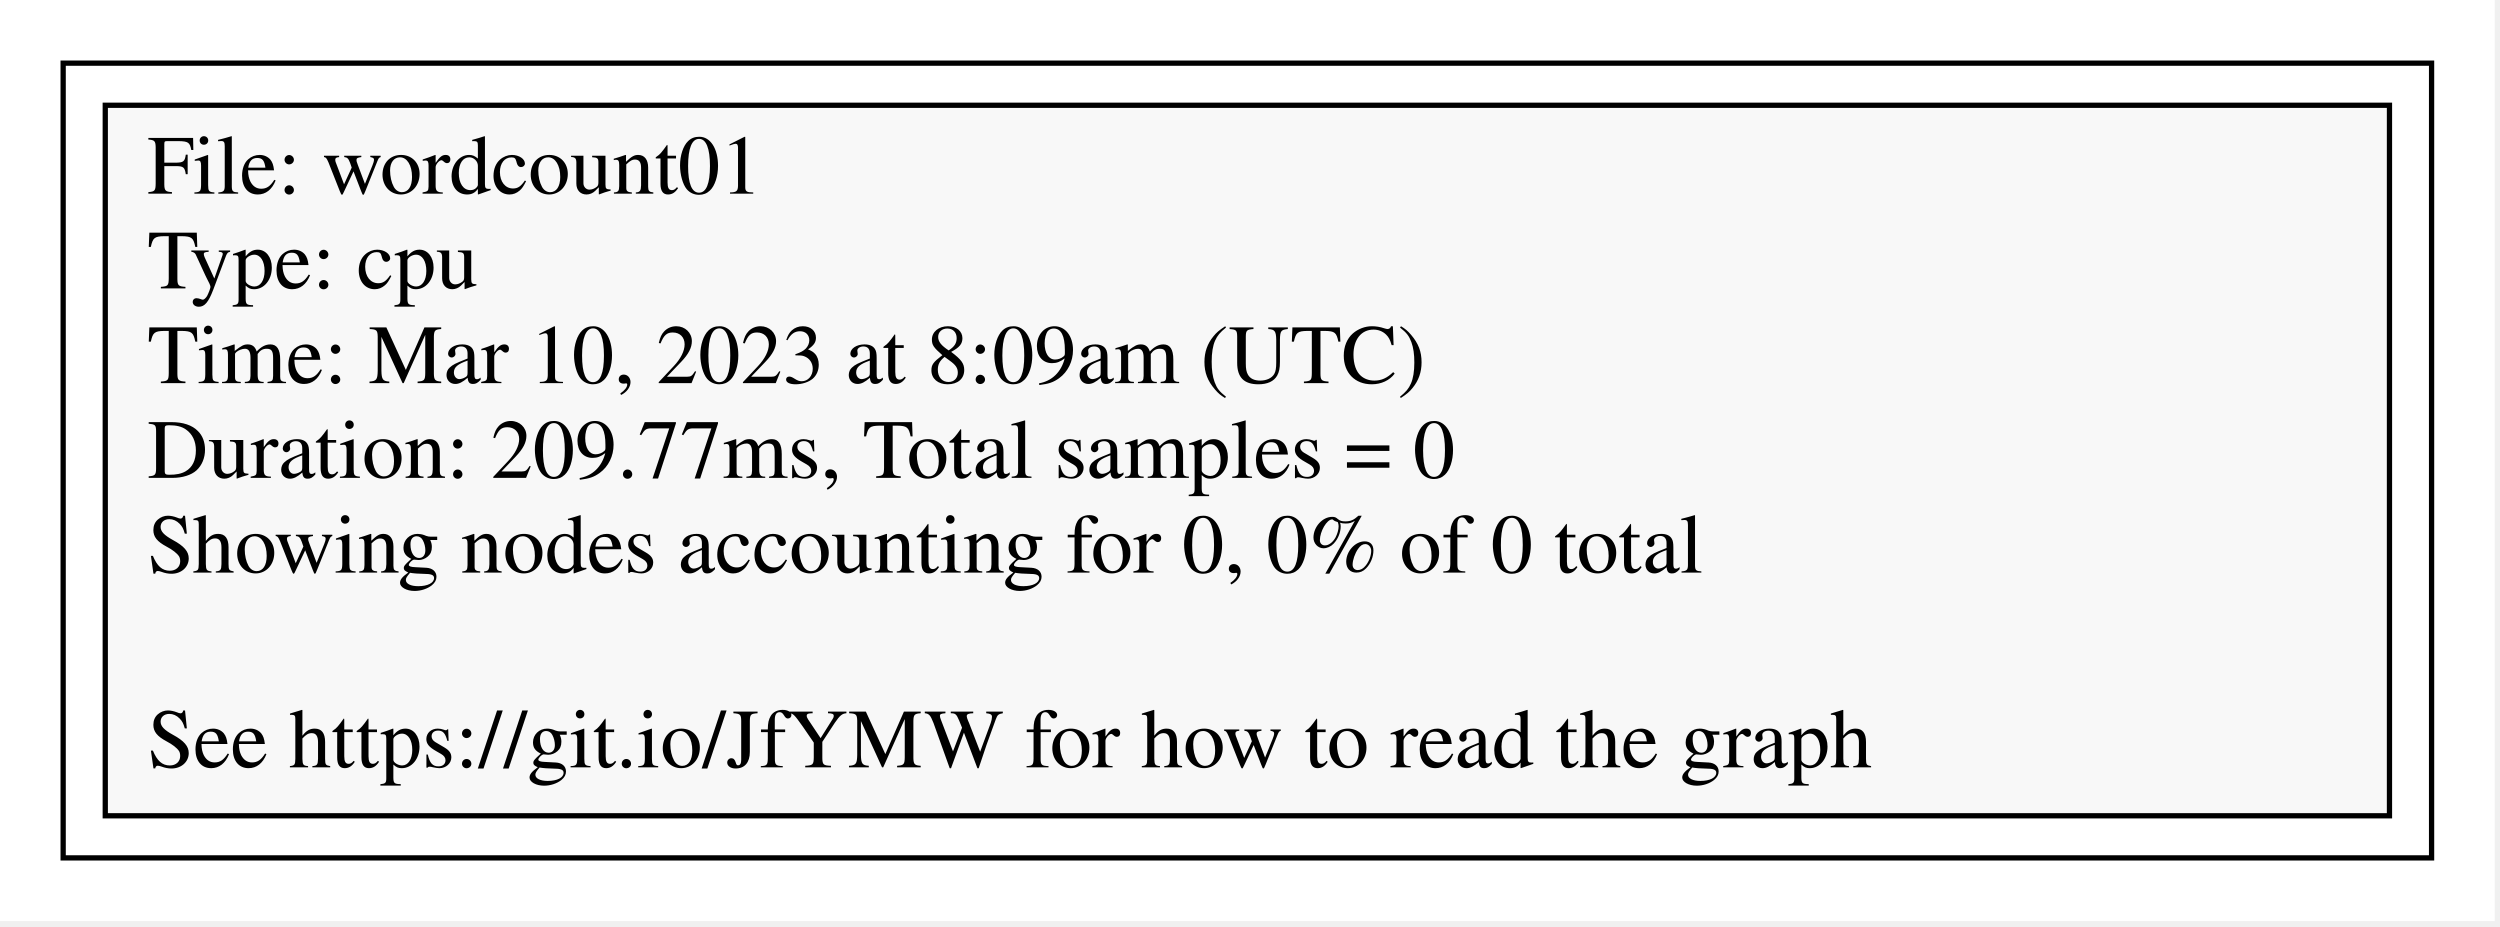
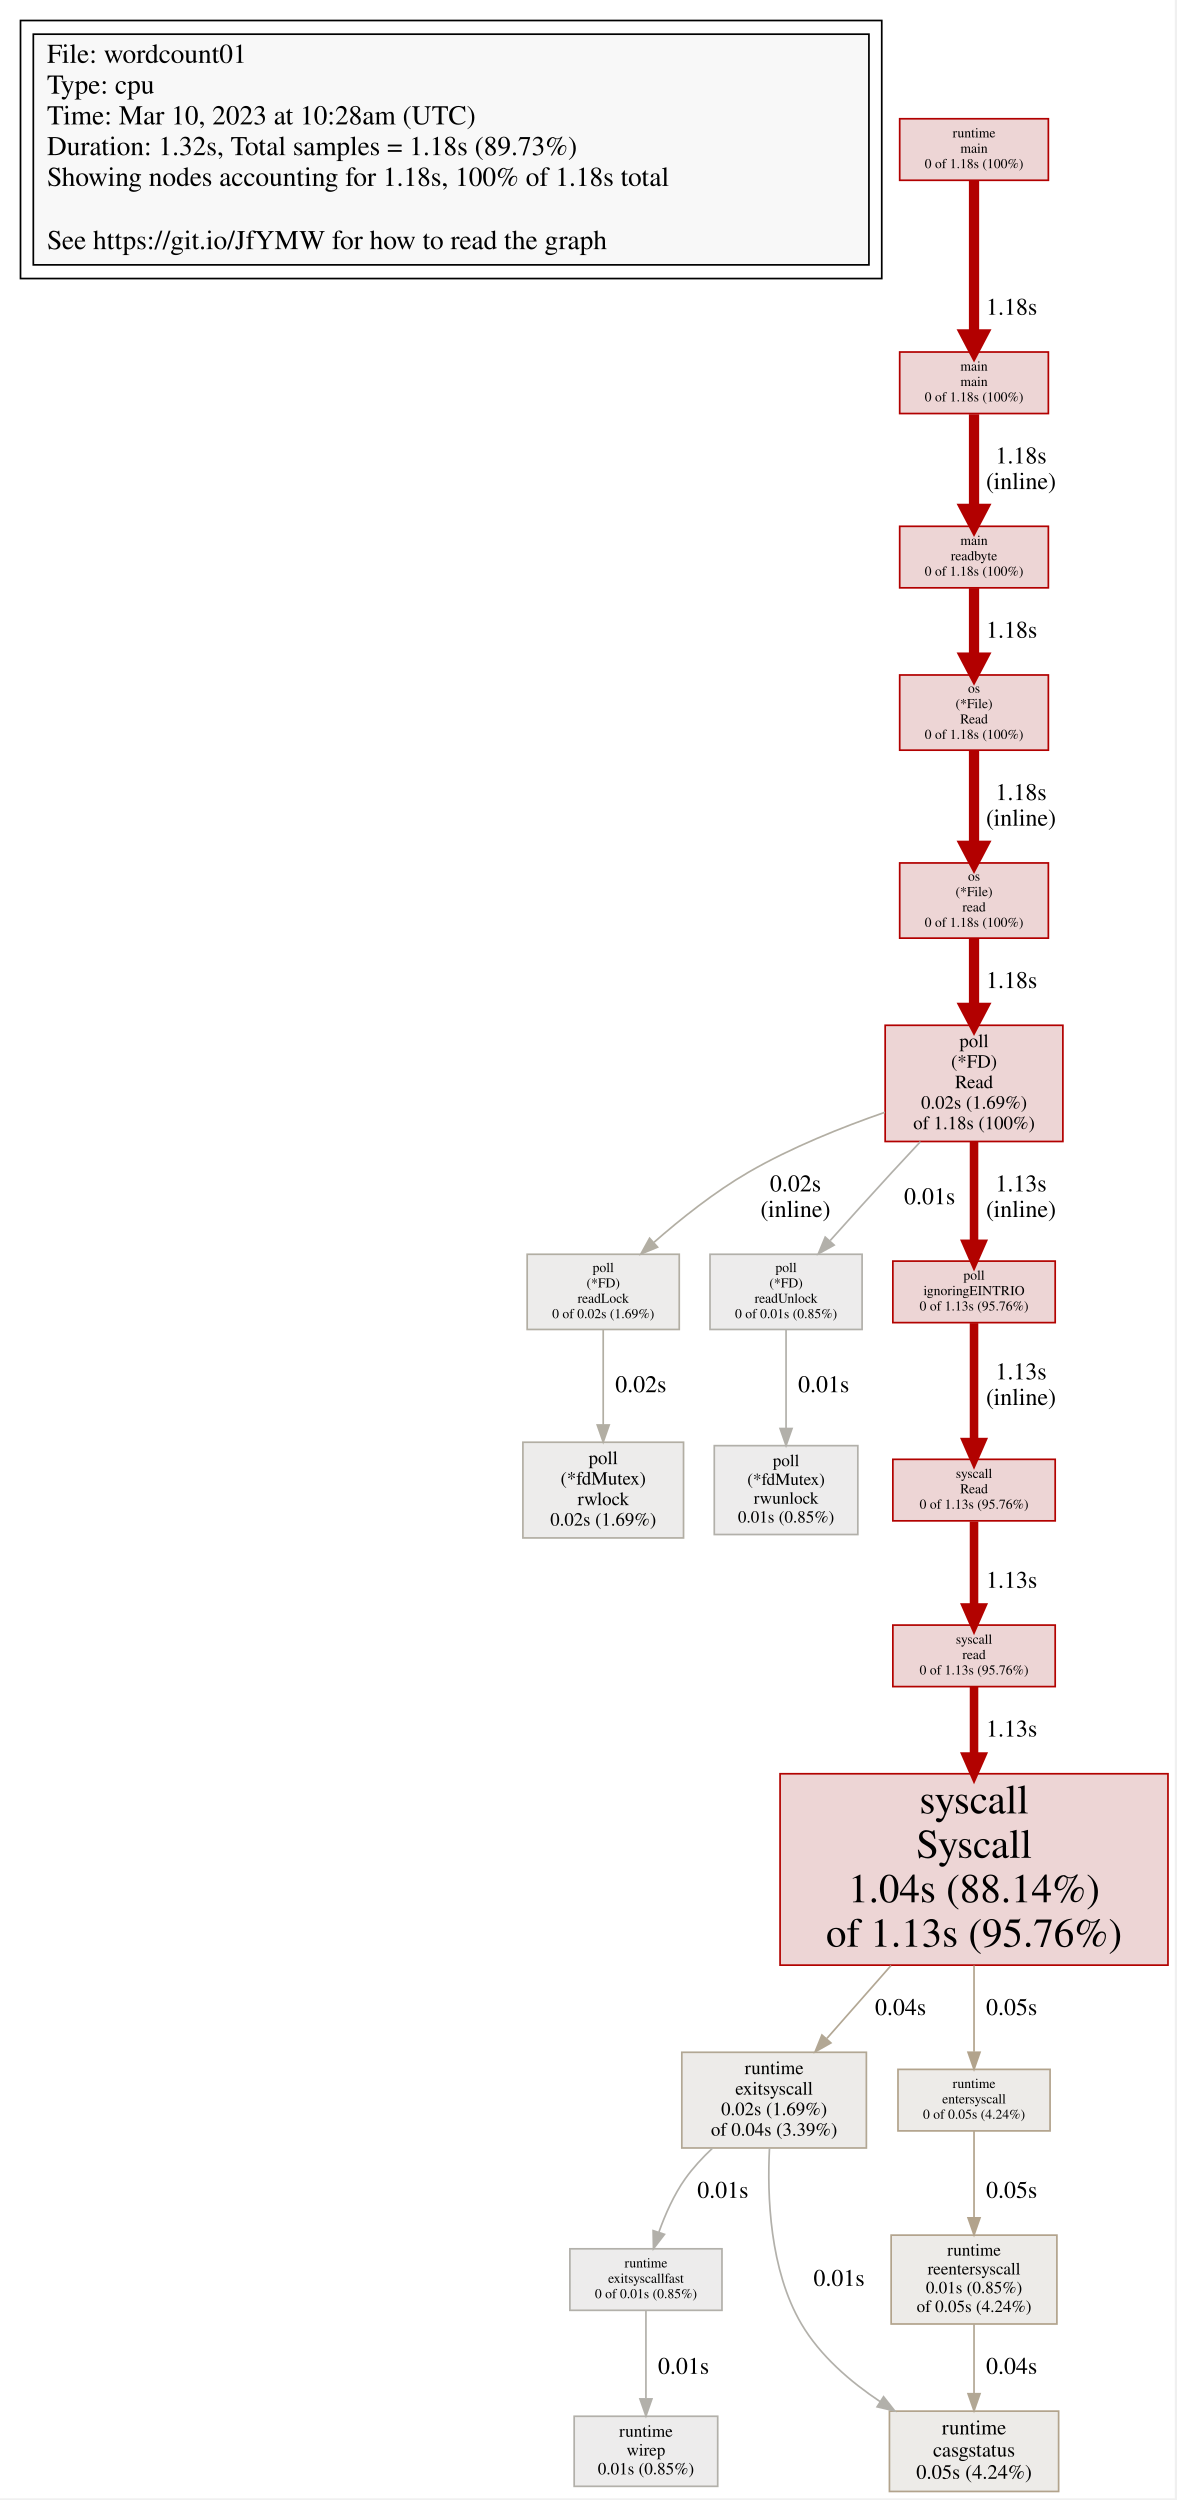
<svg xmlns="http://www.w3.org/2000/svg" xmlns:xlink="http://www.w3.org/1999/xlink" width="100%" height="100%">
  <g id="viewport" transform="scale(0.5,0.5) translate(0,0)">
-     <g id="graph0" class="graph" transform="scale(1 1) rotate(0) translate(4 171)">
-       <polygon fill="white" stroke="transparent" points="-4,4 -4,-171 470,-171 470,4 -4,4" />
+     <g id="graph0" class="graph" transform="scale(1 1) rotate(0) translate(4 1458)">
+       <polygon fill="white" stroke="transparent" points="-4,4 -4,-1458 683.5,-1458 683.5,4 -4,4" />
      <g id="clust1" class="cluster">
-         <polygon fill="none" stroke="black" points="8,-8 8,-159 458,-159 458,-8 8,-8" />
+         <polygon fill="none" stroke="black" points="8,-1295 8,-1446 512,-1446 512,-1295 8,-1295" />
      </g>
      <g id="node1" class="node">
        <g id="a_node1">
          <a xlink:title="wordcount01">
-             <polygon fill="#f8f8f8" stroke="black" points="450,-151 16,-151 16,-16 450,-16 450,-151" />
-             <text text-anchor="start" x="24" y="-134.2" font-family="Times,serif" font-size="16.00">File: wordcount01</text>
-             <text text-anchor="start" x="24" y="-116.2" font-family="Times,serif" font-size="16.00">Type: cpu</text>
-             <text text-anchor="start" x="24" y="-98.2" font-family="Times,serif" font-size="16.00">Time: Mar 10, 2023 at 8:09am (UTC)</text>
-             <text text-anchor="start" x="24" y="-80.2" font-family="Times,serif" font-size="16.00">Duration: 209.77ms, Total samples = 0 </text>
-             <text text-anchor="start" x="24" y="-62.2" font-family="Times,serif" font-size="16.00">Showing nodes accounting for 0, 0% of 0 total</text>
-             <text text-anchor="start" x="24" y="-25.2" font-family="Times,serif" font-size="16.00">See https://git.io/JfYMW for how to read the graph</text>
+             <polygon fill="#f8f8f8" stroke="black" points="504.5,-1438 15.5,-1438 15.5,-1303 504.5,-1303 504.5,-1438" />
+             <text text-anchor="start" x="23.5" y="-1421.2" font-family="Times,serif" font-size="16.00">File: wordcount01</text>
+             <text text-anchor="start" x="23.5" y="-1403.2" font-family="Times,serif" font-size="16.00">Type: cpu</text>
+             <text text-anchor="start" x="23.5" y="-1385.2" font-family="Times,serif" font-size="16.00">Time: Mar 10, 2023 at 10:28am (UTC)</text>
+             <text text-anchor="start" x="23.5" y="-1367.2" font-family="Times,serif" font-size="16.00">Duration: 1.32s, Total samples = 1.18s (89.73%)</text>
+             <text text-anchor="start" x="23.5" y="-1349.2" font-family="Times,serif" font-size="16.00">Showing nodes accounting for 1.18s, 100% of 1.18s total</text>
+             <text text-anchor="start" x="23.5" y="-1312.2" font-family="Times,serif" font-size="16.00">See https://git.io/JfYMW for how to read the graph</text>
+           </a>
+         </g>
+       </g>
+       <g id="node1" class="node">
+         <g id="a_node1">
+           <a xlink:title="syscall.Syscall (1.13s)">
+             <polygon fill="#edd5d5" stroke="#b20200" points="679.5,-420 452.5,-420 452.5,-308 679.5,-308 679.5,-420" />
+             <text text-anchor="middle" x="566" y="-396.8" font-family="Times,serif" font-size="24.00">syscall</text>
+             <text text-anchor="middle" x="566" y="-370.8" font-family="Times,serif" font-size="24.00">Syscall</text>
+             <text text-anchor="middle" x="566" y="-344.8" font-family="Times,serif" font-size="24.00">1.04s (88.14%)</text>
+             <text text-anchor="middle" x="566" y="-318.8" font-family="Times,serif" font-size="24.00">of 1.13s (95.76%)</text>
+           </a>
+         </g>
+       </g>
+       <g id="node5" class="node">
+         <g id="a_node5">
+           <a xlink:title="runtime.exitsyscall (0.04s)">
+             <polygon fill="#edebe9" stroke="#b2a794" points="503,-257 395,-257 395,-201 503,-201 503,-257" />
+             <text text-anchor="middle" x="449" y="-244.2" font-family="Times,serif" font-size="11.00">runtime</text>
+             <text text-anchor="middle" x="449" y="-232.2" font-family="Times,serif" font-size="11.00">exitsyscall</text>
+             <text text-anchor="middle" x="449" y="-220.2" font-family="Times,serif" font-size="11.00">0.02s (1.69%)</text>
+             <text text-anchor="middle" x="449" y="-208.2" font-family="Times,serif" font-size="11.00">of 0.04s (3.39%)</text>
+           </a>
+         </g>
+       </g>
+       <g id="edge13" class="edge">
+         <g id="a_edge13">
+           <a xlink:title="syscall.Syscall -&gt; runtime.exitsyscall (0.04s)">
+             <path fill="none" stroke="#b2a794" d="M517.4,-307.75C504.71,-293.33 491.39,-278.18 479.9,-265.13" />
+             <polygon fill="#b2a794" stroke="#b2a794" points="482.24,-262.49 473.01,-257.29 476.99,-267.11 482.24,-262.49" />
+           </a>
+         </g>
+         <g id="a_edge13-label">
+           <a xlink:title="syscall.Syscall -&gt; runtime.exitsyscall (0.04s)">
+             <text text-anchor="middle" x="523" y="-278.8" font-family="Times,serif" font-size="14.00"> 0.04s</text>
+           </a>
+         </g>
+       </g>
+       <g id="node17" class="node">
+         <g id="a_node17">
+           <a xlink:title="runtime.entersyscall (0.05s)">
+             <polygon fill="#edebe8" stroke="#b2a38c" points="610.5,-247 521.5,-247 521.5,-211 610.5,-211 610.5,-247" />
+             <text text-anchor="middle" x="566" y="-236.1" font-family="Times,serif" font-size="8.00">runtime</text>
+             <text text-anchor="middle" x="566" y="-227.1" font-family="Times,serif" font-size="8.00">entersyscall</text>
+             <text text-anchor="middle" x="566" y="-218.1" font-family="Times,serif" font-size="8.00">0 of 0.05s (4.24%)</text>
+           </a>
+         </g>
+       </g>
+       <g id="edge11" class="edge">
+         <g id="a_edge11">
+           <a xlink:title="syscall.Syscall -&gt; runtime.entersyscall (0.05s)">
+             <path fill="none" stroke="#b2a38c" d="M566,-307.75C566,-290.35 566,-271.89 566,-257.32" />
+             <polygon fill="#b2a38c" stroke="#b2a38c" points="569.5,-257.03 566,-247.03 562.5,-257.03 569.5,-257.03" />
+           </a>
+         </g>
+         <g id="a_edge11-label">
+           <a xlink:title="syscall.Syscall -&gt; runtime.entersyscall (0.05s)">
+             <text text-anchor="middle" x="588" y="-278.8" font-family="Times,serif" font-size="14.00"> 0.05s</text>
+           </a>
+         </g>
+       </g>
+       <g id="node2" class="node">
+         <g id="a_node2">
+           <a xlink:title="runtime.main (1.18s)">
+             <polygon fill="#edd5d5" stroke="#b20000" points="609.5,-1388.5 522.5,-1388.5 522.5,-1352.5 609.5,-1352.5 609.5,-1388.5" />
+             <text text-anchor="middle" x="566" y="-1377.6" font-family="Times,serif" font-size="8.00">runtime</text>
+             <text text-anchor="middle" x="566" y="-1368.6" font-family="Times,serif" font-size="8.00">main</text>
+             <text text-anchor="middle" x="566" y="-1359.6" font-family="Times,serif" font-size="8.00">0 of 1.18s (100%)</text>
+           </a>
+         </g>
+       </g>
+       <g id="node13" class="node">
+         <g id="a_node13">
+           <a xlink:title="main.main (1.18s)">
+             <polygon fill="#edd5d5" stroke="#b20000" points="609.5,-1252 522.5,-1252 522.5,-1216 609.5,-1216 609.5,-1252" />
+             <text text-anchor="middle" x="566" y="-1241.1" font-family="Times,serif" font-size="8.00">main</text>
+             <text text-anchor="middle" x="566" y="-1232.1" font-family="Times,serif" font-size="8.00">main</text>
+             <text text-anchor="middle" x="566" y="-1223.1" font-family="Times,serif" font-size="8.00">0 of 1.18s (100%)</text>
+           </a>
+         </g>
+       </g>
+       <g id="edge5" class="edge">
+         <g id="a_edge5">
+           <a xlink:title="runtime.main -&gt; main.main (1.18s)">
+             <path fill="none" stroke="#b20000" stroke-width="6" d="M566,-1352.47C566,-1329.85 566,-1289.64 566,-1262.64" />
+             <polygon fill="#b20000" stroke="#b20000" stroke-width="6" points="571.25,-1262.32 566,-1252.32 560.75,-1262.32 571.25,-1262.32" />
+           </a>
+         </g>
+         <g id="a_edge5-label">
+           <a xlink:title="runtime.main -&gt; main.main (1.18s)">
+             <text text-anchor="middle" x="588" y="-1273.8" font-family="Times,serif" font-size="14.00"> 1.18s</text>
+           </a>
+         </g>
+       </g>
+       <g id="node3" class="node">
+         <g id="a_node3">
+           <a xlink:title="internal/poll.(*FD).Read (1.18s)">
+             <polygon fill="#edd5d5" stroke="#b20000" points="618,-858 514,-858 514,-790 618,-790 618,-858" />
+             <text text-anchor="middle" x="566" y="-845.2" font-family="Times,serif" font-size="11.00">poll</text>
+             <text text-anchor="middle" x="566" y="-833.2" font-family="Times,serif" font-size="11.00">(*FD)</text>
+             <text text-anchor="middle" x="566" y="-821.2" font-family="Times,serif" font-size="11.00">Read</text>
+             <text text-anchor="middle" x="566" y="-809.2" font-family="Times,serif" font-size="11.00">0.02s (1.69%)</text>
+             <text text-anchor="middle" x="566" y="-797.2" font-family="Times,serif" font-size="11.00">of 1.18s (100%)</text>
+           </a>
+         </g>
+       </g>
+       <g id="node10" class="node">
+         <g id="a_node10">
+           <a xlink:title="internal/poll.(*FD).readLock (0.02s)">
+             <polygon fill="#edeceb" stroke="#b2aea3" points="393.5,-724 304.5,-724 304.5,-680 393.5,-680 393.5,-724" />
+             <text text-anchor="middle" x="349" y="-713.6" font-family="Times,serif" font-size="8.00">poll</text>
+             <text text-anchor="middle" x="349" y="-704.6" font-family="Times,serif" font-size="8.00">(*FD)</text>
+             <text text-anchor="middle" x="349" y="-695.6" font-family="Times,serif" font-size="8.00">readLock</text>
+             <text text-anchor="middle" x="349" y="-686.6" font-family="Times,serif" font-size="8.00">0 of 0.02s (1.69%)</text>
+           </a>
+         </g>
+       </g>
+       <g id="edge14" class="edge">
+         <g id="a_edge14">
+           <a xlink:title="internal/poll.(*FD).Read -&gt; internal/poll.(*FD).readLock (0.02s)">
+             <path fill="none" stroke="#b2aea3" d="M513.83,-807.08C488.83,-798.41 458.98,-786.48 434,-772 414.25,-760.56 394.33,-744.67 378.74,-731.02" />
+             <polygon fill="#b2aea3" stroke="#b2aea3" points="380.8,-728.17 371.01,-724.13 376.14,-733.39 380.8,-728.17" />
+           </a>
+         </g>
+         <g id="a_edge14-label">
+           <a xlink:title="internal/poll.(*FD).Read -&gt; internal/poll.(*FD).readLock (0.02s)">
+             <text text-anchor="middle" x="461.5" y="-760.8" font-family="Times,serif" font-size="14.00"> 0.02s</text>
+             <text text-anchor="middle" x="461.5" y="-745.8" font-family="Times,serif" font-size="14.00"> (inline)</text>
+           </a>
+         </g>
+       </g>
+       <g id="node11" class="node">
+         <g id="a_node11">
+           <a xlink:title="internal/poll.(*FD).readUnlock (0.01s)">
+             <polygon fill="#edecec" stroke="#b2b0aa" points="500.5,-724 411.5,-724 411.5,-680 500.5,-680 500.5,-724" />
+             <text text-anchor="middle" x="456" y="-713.6" font-family="Times,serif" font-size="8.00">poll</text>
+             <text text-anchor="middle" x="456" y="-704.6" font-family="Times,serif" font-size="8.00">(*FD)</text>
+             <text text-anchor="middle" x="456" y="-695.6" font-family="Times,serif" font-size="8.00">readUnlock</text>
+             <text text-anchor="middle" x="456" y="-686.6" font-family="Times,serif" font-size="8.00">0 of 0.01s (0.85%)</text>
+           </a>
+         </g>
+       </g>
+       <g id="edge16" class="edge">
+         <g id="a_edge16">
+           <a xlink:title="internal/poll.(*FD).Read -&gt; internal/poll.(*FD).readUnlock (0.01s)">
+             <path fill="none" stroke="#b2b0aa" d="M534.65,-789.91C529.08,-783.97 523.35,-777.82 518,-772 506.02,-758.97 492.89,-744.41 481.82,-732.03" />
+             <polygon fill="#b2b0aa" stroke="#b2b0aa" points="484.14,-729.38 474.87,-724.25 478.92,-734.04 484.14,-729.38" />
+           </a>
+         </g>
+         <g id="a_edge16-label">
+           <a xlink:title="internal/poll.(*FD).Read -&gt; internal/poll.(*FD).readUnlock (0.01s)">
+             <text text-anchor="middle" x="540" y="-753.3" font-family="Times,serif" font-size="14.00"> 0.01s</text>
+           </a>
+         </g>
+       </g>
+       <g id="node12" class="node">
+         <g id="a_node12">
+           <a xlink:title="internal/poll.ignoringEINTRIO (1.13s)">
+             <polygon fill="#edd5d5" stroke="#b20200" points="613.5,-720 518.5,-720 518.5,-684 613.5,-684 613.5,-720" />
+             <text text-anchor="middle" x="566" y="-709.1" font-family="Times,serif" font-size="8.00">poll</text>
+             <text text-anchor="middle" x="566" y="-700.1" font-family="Times,serif" font-size="8.00">ignoringEINTRIO</text>
+             <text text-anchor="middle" x="566" y="-691.1" font-family="Times,serif" font-size="8.00">0 of 1.13s (95.76%)</text>
+           </a>
+         </g>
+       </g>
+       <g id="edge6" class="edge">
+         <g id="a_edge6">
+           <a xlink:title="internal/poll.(*FD).Read -&gt; internal/poll.ignoringEINTRIO (1.13s)">
+             <path fill="none" stroke="#b20200" stroke-width="5" d="M566,-789.89C566,-771.16 566,-748.03 566,-730.34" />
+             <polygon fill="#b20200" stroke="#b20200" stroke-width="5" points="570.38,-730.12 566,-720.12 561.63,-730.12 570.38,-730.12" />
+           </a>
+         </g>
+         <g id="a_edge6-label">
+           <a xlink:title="internal/poll.(*FD).Read -&gt; internal/poll.ignoringEINTRIO (1.13s)">
+             <text text-anchor="middle" x="593.5" y="-760.8" font-family="Times,serif" font-size="14.00"> 1.13s</text>
+             <text text-anchor="middle" x="593.5" y="-745.8" font-family="Times,serif" font-size="14.00"> (inline)</text>
+           </a>
+         </g>
+       </g>
+       <g id="node4" class="node">
+         <g id="a_node4">
+           <a xlink:title="runtime.casgstatus (0.05s)">
+             <polygon fill="#edebe8" stroke="#b2a38c" points="615.5,-47 516.5,-47 516.5,0 615.5,0 615.5,-47" />
+             <text text-anchor="middle" x="566" y="-33.4" font-family="Times,serif" font-size="12.00">runtime</text>
+             <text text-anchor="middle" x="566" y="-20.4" font-family="Times,serif" font-size="12.00">casgstatus</text>
+             <text text-anchor="middle" x="566" y="-7.4" font-family="Times,serif" font-size="12.00">0.05s (4.24%)</text>
+           </a>
+         </g>
+       </g>
+       <g id="edge18" class="edge">
+         <g id="a_edge18">
+           <a xlink:title="runtime.exitsyscall -&gt; runtime.casgstatus (0.01s)">
+             <path fill="none" stroke="#b2b0aa" d="M446.31,-200.87C444.88,-173.1 446.37,-129.65 465,-98 475.92,-79.45 493.56,-64.24 511.06,-52.56" />
+             <polygon fill="#b2b0aa" stroke="#b2b0aa" points="513.06,-55.44 519.61,-47.11 509.29,-49.53 513.06,-55.44" />
+           </a>
+         </g>
+         <g id="a_edge18-label">
+           <a xlink:title="runtime.exitsyscall -&gt; runtime.casgstatus (0.01s)">
+             <text text-anchor="middle" x="487" y="-120.3" font-family="Times,serif" font-size="14.00"> 0.01s</text>
+           </a>
+         </g>
+       </g>
+       <g id="node18" class="node">
+         <g id="a_node18">
+           <a xlink:title="runtime.exitsyscallfast (0.01s)">
+             <polygon fill="#edecec" stroke="#b2b0aa" points="418.5,-142 329.5,-142 329.5,-106 418.5,-106 418.5,-142" />
+             <text text-anchor="middle" x="374" y="-131.1" font-family="Times,serif" font-size="8.00">runtime</text>
+             <text text-anchor="middle" x="374" y="-122.1" font-family="Times,serif" font-size="8.00">exitsyscallfast</text>
+             <text text-anchor="middle" x="374" y="-113.1" font-family="Times,serif" font-size="8.00">0 of 0.01s (0.85%)</text>
+           </a>
+         </g>
+       </g>
+       <g id="edge19" class="edge">
+         <g id="a_edge19">
+           <a xlink:title="runtime.exitsyscall -&gt; runtime.exitsyscallfast (0.01s)">
+             <path fill="none" stroke="#b2b0aa" d="M412.86,-200.8C407.06,-195.34 401.49,-189.33 397,-183 390.37,-173.66 385.29,-162.14 381.61,-151.83" />
+             <polygon fill="#b2b0aa" stroke="#b2b0aa" points="384.85,-150.46 378.4,-142.06 378.2,-152.65 384.85,-150.46" />
+           </a>
+         </g>
+         <g id="a_edge19-label">
+           <a xlink:title="runtime.exitsyscall -&gt; runtime.exitsyscallfast (0.01s)">
+             <text text-anchor="middle" x="419" y="-171.8" font-family="Times,serif" font-size="14.00"> 0.01s</text>
+           </a>
+         </g>
+       </g>
+       <g id="node6" class="node">
+         <g id="a_node6">
+           <a xlink:title="runtime.reentersyscall (0.05s)">
+             <polygon fill="#edebe8" stroke="#b2a38c" points="614.5,-150 517.5,-150 517.5,-98 614.5,-98 614.5,-150" />
+             <text text-anchor="middle" x="566" y="-138" font-family="Times,serif" font-size="10.00">runtime</text>
+             <text text-anchor="middle" x="566" y="-127" font-family="Times,serif" font-size="10.00">reentersyscall</text>
+             <text text-anchor="middle" x="566" y="-116" font-family="Times,serif" font-size="10.00">0.01s (0.85%)</text>
+             <text text-anchor="middle" x="566" y="-105" font-family="Times,serif" font-size="10.00">of 0.05s (4.24%)</text>
+           </a>
+         </g>
+       </g>
+       <g id="edge12" class="edge">
+         <g id="a_edge12">
+           <a xlink:title="runtime.reentersyscall -&gt; runtime.casgstatus (0.04s)">
+             <path fill="none" stroke="#b2a794" d="M566,-97.89C566,-85.57 566,-70.56 566,-57.34" />
+             <polygon fill="#b2a794" stroke="#b2a794" points="569.5,-57.21 566,-47.21 562.5,-57.21 569.5,-57.21" />
+           </a>
+         </g>
+         <g id="a_edge12-label">
+           <a xlink:title="runtime.reentersyscall -&gt; runtime.casgstatus (0.04s)">
+             <text text-anchor="middle" x="588" y="-68.8" font-family="Times,serif" font-size="14.00"> 0.04s</text>
+           </a>
+         </g>
+       </g>
+       <g id="node7" class="node">
+         <g id="a_node7">
+           <a xlink:title="internal/poll.(*fdMutex).rwlock (0.02s)">
+             <polygon fill="#edeceb" stroke="#b2aea3" points="396,-614 302,-614 302,-558 396,-558 396,-614" />
+             <text text-anchor="middle" x="349" y="-601.2" font-family="Times,serif" font-size="11.00">poll</text>
+             <text text-anchor="middle" x="349" y="-589.2" font-family="Times,serif" font-size="11.00">(*fdMutex)</text>
+             <text text-anchor="middle" x="349" y="-577.2" font-family="Times,serif" font-size="11.00">rwlock</text>
+             <text text-anchor="middle" x="349" y="-565.2" font-family="Times,serif" font-size="11.00">0.02s (1.69%)</text>
+           </a>
+         </g>
+       </g>
+       <g id="node8" class="node">
+         <g id="a_node8">
+           <a xlink:title="internal/poll.(*fdMutex).rwunlock (0.01s)">
+             <polygon fill="#edecec" stroke="#b2b0aa" points="498,-612 414,-612 414,-560 498,-560 498,-612" />
+             <text text-anchor="middle" x="456" y="-600" font-family="Times,serif" font-size="10.00">poll</text>
+             <text text-anchor="middle" x="456" y="-589" font-family="Times,serif" font-size="10.00">(*fdMutex)</text>
+             <text text-anchor="middle" x="456" y="-578" font-family="Times,serif" font-size="10.00">rwunlock</text>
+             <text text-anchor="middle" x="456" y="-567" font-family="Times,serif" font-size="10.00">0.01s (0.85%)</text>
+           </a>
+         </g>
+       </g>
+       <g id="node9" class="node">
+         <g id="a_node9">
+           <a xlink:title="runtime.wirep (0.01s)">
+             <polygon fill="#edecec" stroke="#b2b0aa" points="416,-44 332,-44 332,-3 416,-3 416,-44" />
+             <text text-anchor="middle" x="374" y="-32" font-family="Times,serif" font-size="10.00">runtime</text>
+             <text text-anchor="middle" x="374" y="-21" font-family="Times,serif" font-size="10.00">wirep</text>
+             <text text-anchor="middle" x="374" y="-10" font-family="Times,serif" font-size="10.00">0.01s (0.85%)</text>
+           </a>
+         </g>
+       </g>
+       <g id="edge15" class="edge">
+         <g id="a_edge15">
+           <a xlink:title="internal/poll.(*FD).readLock -&gt; internal/poll.(*fdMutex).rwlock (0.02s)">
+             <path fill="none" stroke="#b2aea3" d="M349,-679.82C349,-664.25 349,-642.67 349,-624.24" />
+             <polygon fill="#b2aea3" stroke="#b2aea3" points="352.5,-624.11 349,-614.11 345.5,-624.11 352.5,-624.11" />
+           </a>
+         </g>
+         <g id="a_edge15-label">
+           <a xlink:title="internal/poll.(*FD).readLock -&gt; internal/poll.(*fdMutex).rwlock (0.02s)">
+             <text text-anchor="middle" x="371" y="-643.3" font-family="Times,serif" font-size="14.00"> 0.02s</text>
+           </a>
+         </g>
+       </g>
+       <g id="edge17" class="edge">
+         <g id="a_edge17">
+           <a xlink:title="internal/poll.(*FD).readUnlock -&gt; internal/poll.(*fdMutex).rwunlock (0.01s)">
+             <path fill="none" stroke="#b2b0aa" d="M456,-679.82C456,-663.63 456,-640.96 456,-622.07" />
+             <polygon fill="#b2b0aa" stroke="#b2b0aa" points="459.5,-622.04 456,-612.04 452.5,-622.04 459.5,-622.04" />
+           </a>
+         </g>
+         <g id="a_edge17-label">
+           <a xlink:title="internal/poll.(*FD).readUnlock -&gt; internal/poll.(*fdMutex).rwunlock (0.01s)">
+             <text text-anchor="middle" x="478" y="-643.3" font-family="Times,serif" font-size="14.00"> 0.01s</text>
+           </a>
+         </g>
+       </g>
+       <g id="node19" class="node">
+         <g id="a_node19">
+           <a xlink:title="syscall.Read (1.13s)">
+             <polygon fill="#edd5d5" stroke="#b20200" points="613.5,-604 518.5,-604 518.5,-568 613.5,-568 613.5,-604" />
+             <text text-anchor="middle" x="566" y="-593.1" font-family="Times,serif" font-size="8.00">syscall</text>
+             <text text-anchor="middle" x="566" y="-584.1" font-family="Times,serif" font-size="8.00">Read</text>
+             <text text-anchor="middle" x="566" y="-575.1" font-family="Times,serif" font-size="8.00">0 of 1.13s (95.76%)</text>
+           </a>
+         </g>
+       </g>
+       <g id="edge7" class="edge">
+         <g id="a_edge7">
+           <a xlink:title="internal/poll.ignoringEINTRIO -&gt; syscall.Read (1.13s)">
+             <path fill="none" stroke="#b20200" stroke-width="5" d="M566,-683.69C566,-665.25 566,-635.82 566,-614.26" />
+             <polygon fill="#b20200" stroke="#b20200" stroke-width="5" points="570.38,-614.1 566,-604.1 561.63,-614.1 570.38,-614.1" />
+           </a>
+         </g>
+         <g id="a_edge7-label">
+           <a xlink:title="internal/poll.ignoringEINTRIO -&gt; syscall.Read (1.13s)">
+             <text text-anchor="middle" x="593.5" y="-650.8" font-family="Times,serif" font-size="14.00"> 1.13s</text>
+             <text text-anchor="middle" x="593.5" y="-635.8" font-family="Times,serif" font-size="14.00"> (inline)</text>
+           </a>
+         </g>
+       </g>
+       <g id="node14" class="node">
+         <g id="a_node14">
+           <a xlink:title="main.readbyte (1.18s)">
+             <polygon fill="#edd5d5" stroke="#b20000" points="609.5,-1150 522.5,-1150 522.5,-1114 609.5,-1114 609.5,-1150" />
+             <text text-anchor="middle" x="566" y="-1139.1" font-family="Times,serif" font-size="8.00">main</text>
+             <text text-anchor="middle" x="566" y="-1130.1" font-family="Times,serif" font-size="8.00">readbyte</text>
+             <text text-anchor="middle" x="566" y="-1121.1" font-family="Times,serif" font-size="8.00">0 of 1.18s (100%)</text>
+           </a>
+         </g>
+       </g>
+       <g id="edge1" class="edge">
+         <g id="a_edge1">
+           <a xlink:title="main.main -&gt; main.readbyte (1.18s)">
+             <path fill="none" stroke="#b20000" stroke-width="6" d="M566,-1215.58C566,-1200.38 566,-1178.07 566,-1160.46" />
+             <polygon fill="#b20000" stroke="#b20000" stroke-width="6" points="571.25,-1160.22 566,-1150.22 560.75,-1160.22 571.25,-1160.22" />
+           </a>
+         </g>
+         <g id="a_edge1-label">
+           <a xlink:title="main.main -&gt; main.readbyte (1.18s)">
+             <text text-anchor="middle" x="593.5" y="-1186.8" font-family="Times,serif" font-size="14.00"> 1.18s</text>
+             <text text-anchor="middle" x="593.5" y="-1171.8" font-family="Times,serif" font-size="14.00"> (inline)</text>
+           </a>
+         </g>
+       </g>
+       <g id="node15" class="node">
+         <g id="a_node15">
+           <a xlink:title="os.(*File).Read (1.18s)">
+             <polygon fill="#edd5d5" stroke="#b20000" points="609.5,-1063 522.5,-1063 522.5,-1019 609.5,-1019 609.5,-1063" />
+             <text text-anchor="middle" x="566" y="-1052.6" font-family="Times,serif" font-size="8.00">os</text>
+             <text text-anchor="middle" x="566" y="-1043.6" font-family="Times,serif" font-size="8.00">(*File)</text>
+             <text text-anchor="middle" x="566" y="-1034.6" font-family="Times,serif" font-size="8.00">Read</text>
+             <text text-anchor="middle" x="566" y="-1025.6" font-family="Times,serif" font-size="8.00">0 of 1.18s (100%)</text>
+           </a>
+         </g>
+       </g>
+       <g id="edge2" class="edge">
+         <g id="a_edge2">
+           <a xlink:title="main.readbyte -&gt; os.(*File).Read (1.18s)">
+             <path fill="none" stroke="#b20000" stroke-width="6" d="M566,-1113.84C566,-1102.44 566,-1087.13 566,-1073.58" />
+             <polygon fill="#b20000" stroke="#b20000" stroke-width="6" points="571.25,-1073.19 566,-1063.19 560.75,-1073.19 571.25,-1073.19" />
+           </a>
+         </g>
+         <g id="a_edge2-label">
+           <a xlink:title="main.readbyte -&gt; os.(*File).Read (1.18s)">
+             <text text-anchor="middle" x="588" y="-1084.8" font-family="Times,serif" font-size="14.00"> 1.18s</text>
+           </a>
+         </g>
+       </g>
+       <g id="node16" class="node">
+         <g id="a_node16">
+           <a xlink:title="os.(*File).read (1.18s)">
+             <polygon fill="#edd5d5" stroke="#b20000" points="609.5,-953 522.5,-953 522.5,-909 609.5,-909 609.5,-953" />
+             <text text-anchor="middle" x="566" y="-942.6" font-family="Times,serif" font-size="8.00">os</text>
+             <text text-anchor="middle" x="566" y="-933.6" font-family="Times,serif" font-size="8.00">(*File)</text>
+             <text text-anchor="middle" x="566" y="-924.6" font-family="Times,serif" font-size="8.00">read</text>
+             <text text-anchor="middle" x="566" y="-915.6" font-family="Times,serif" font-size="8.00">0 of 1.18s (100%)</text>
+           </a>
+         </g>
+       </g>
+       <g id="edge3" class="edge">
+         <g id="a_edge3">
+           <a xlink:title="os.(*File).Read -&gt; os.(*File).read (1.18s)">
+             <path fill="none" stroke="#b20000" stroke-width="6" d="M566,-1018.92C566,-1003.09 566,-981.15 566,-963.27" />
+             <polygon fill="#b20000" stroke="#b20000" stroke-width="6" points="571.25,-963.03 566,-953.03 560.75,-963.03 571.25,-963.03" />
+           </a>
+         </g>
+         <g id="a_edge3-label">
+           <a xlink:title="os.(*File).Read -&gt; os.(*File).read (1.18s)">
+             <text text-anchor="middle" x="593.5" y="-989.8" font-family="Times,serif" font-size="14.00"> 1.18s</text>
+             <text text-anchor="middle" x="593.5" y="-974.8" font-family="Times,serif" font-size="14.00"> (inline)</text>
+           </a>
+         </g>
+       </g>
+       <g id="edge4" class="edge">
+         <g id="a_edge4">
+           <a xlink:title="os.(*File).read -&gt; internal/poll.(*FD).Read (1.18s)">
+             <path fill="none" stroke="#b20000" stroke-width="6" d="M566,-908.75C566,-897.2 566,-882.46 566,-868.59" />
+             <polygon fill="#b20000" stroke="#b20000" stroke-width="6" points="571.25,-868.21 566,-858.21 560.75,-868.21 571.25,-868.21" />
+           </a>
+         </g>
+         <g id="a_edge4-label">
+           <a xlink:title="os.(*File).read -&gt; internal/poll.(*FD).Read (1.18s)">
+             <text text-anchor="middle" x="588" y="-879.8" font-family="Times,serif" font-size="14.00"> 1.18s</text>
+           </a>
+         </g>
+       </g>
+       <g id="edge10" class="edge">
+         <g id="a_edge10">
+           <a xlink:title="runtime.entersyscall -&gt; runtime.reentersyscall (0.05s)">
+             <path fill="none" stroke="#b2a38c" d="M566,-210.99C566,-197.27 566,-177.5 566,-160.38" />
+             <polygon fill="#b2a38c" stroke="#b2a38c" points="569.5,-160.13 566,-150.13 562.5,-160.13 569.5,-160.13" />
+           </a>
+         </g>
+         <g id="a_edge10-label">
+           <a xlink:title="runtime.entersyscall -&gt; runtime.reentersyscall (0.05s)">
+             <text text-anchor="middle" x="588" y="-171.8" font-family="Times,serif" font-size="14.00"> 0.05s</text>
+           </a>
+         </g>
+       </g>
+       <g id="edge20" class="edge">
+         <g id="a_edge20">
+           <a xlink:title="runtime.exitsyscallfast -&gt; runtime.wirep (0.01s)">
+             <path fill="none" stroke="#b2b0aa" d="M374,-105.84C374,-91.74 374,-71.41 374,-54.6" />
+             <polygon fill="#b2b0aa" stroke="#b2b0aa" points="377.5,-54.17 374,-44.17 370.5,-54.17 377.5,-54.17" />
+           </a>
+         </g>
+         <g id="a_edge20-label">
+           <a xlink:title="runtime.exitsyscallfast -&gt; runtime.wirep (0.01s)">
+             <text text-anchor="middle" x="396" y="-68.8" font-family="Times,serif" font-size="14.00"> 0.01s</text>
+           </a>
+         </g>
+       </g>
+       <g id="node20" class="node">
+         <g id="a_node20">
+           <a xlink:title="syscall.read (1.13s)">
+             <polygon fill="#edd5d5" stroke="#b20200" points="613.5,-507 518.5,-507 518.5,-471 613.5,-471 613.5,-507" />
+             <text text-anchor="middle" x="566" y="-496.1" font-family="Times,serif" font-size="8.00">syscall</text>
+             <text text-anchor="middle" x="566" y="-487.1" font-family="Times,serif" font-size="8.00">read</text>
+             <text text-anchor="middle" x="566" y="-478.1" font-family="Times,serif" font-size="8.00">0 of 1.13s (95.76%)</text>
+           </a>
+         </g>
+       </g>
+       <g id="edge8" class="edge">
+         <g id="a_edge8">
+           <a xlink:title="syscall.Read -&gt; syscall.read (1.13s)">
+             <path fill="none" stroke="#b20200" stroke-width="5" d="M566,-567.58C566,-553.65 566,-533.86 566,-517.76" />
+             <polygon fill="#b20200" stroke="#b20200" stroke-width="5" points="570.38,-517.31 566,-507.31 561.63,-517.31 570.38,-517.31" />
+           </a>
+         </g>
+         <g id="a_edge8-label">
+           <a xlink:title="syscall.Read -&gt; syscall.read (1.13s)">
+             <text text-anchor="middle" x="588" y="-528.8" font-family="Times,serif" font-size="14.00"> 1.13s</text>
+           </a>
+         </g>
+       </g>
+       <g id="edge9" class="edge">
+         <g id="a_edge9">
+           <a xlink:title="syscall.read -&gt; syscall.Syscall (1.13s)">
+             <path fill="none" stroke="#b20200" stroke-width="5" d="M566,-470.9C566,-460.12 566,-445.44 566,-430.45" />
+             <polygon fill="#b20200" stroke="#b20200" stroke-width="5" points="570.38,-430.06 566,-420.06 561.63,-430.06 570.38,-430.06" />
+           </a>
+         </g>
+         <g id="a_edge9-label">
+           <a xlink:title="syscall.read -&gt; syscall.Syscall (1.13s)">
+             <text text-anchor="middle" x="588" y="-441.8" font-family="Times,serif" font-size="14.00"> 1.13s</text>
          </a>
        </g>
      </g>
    </g>
  </g>
</svg>
